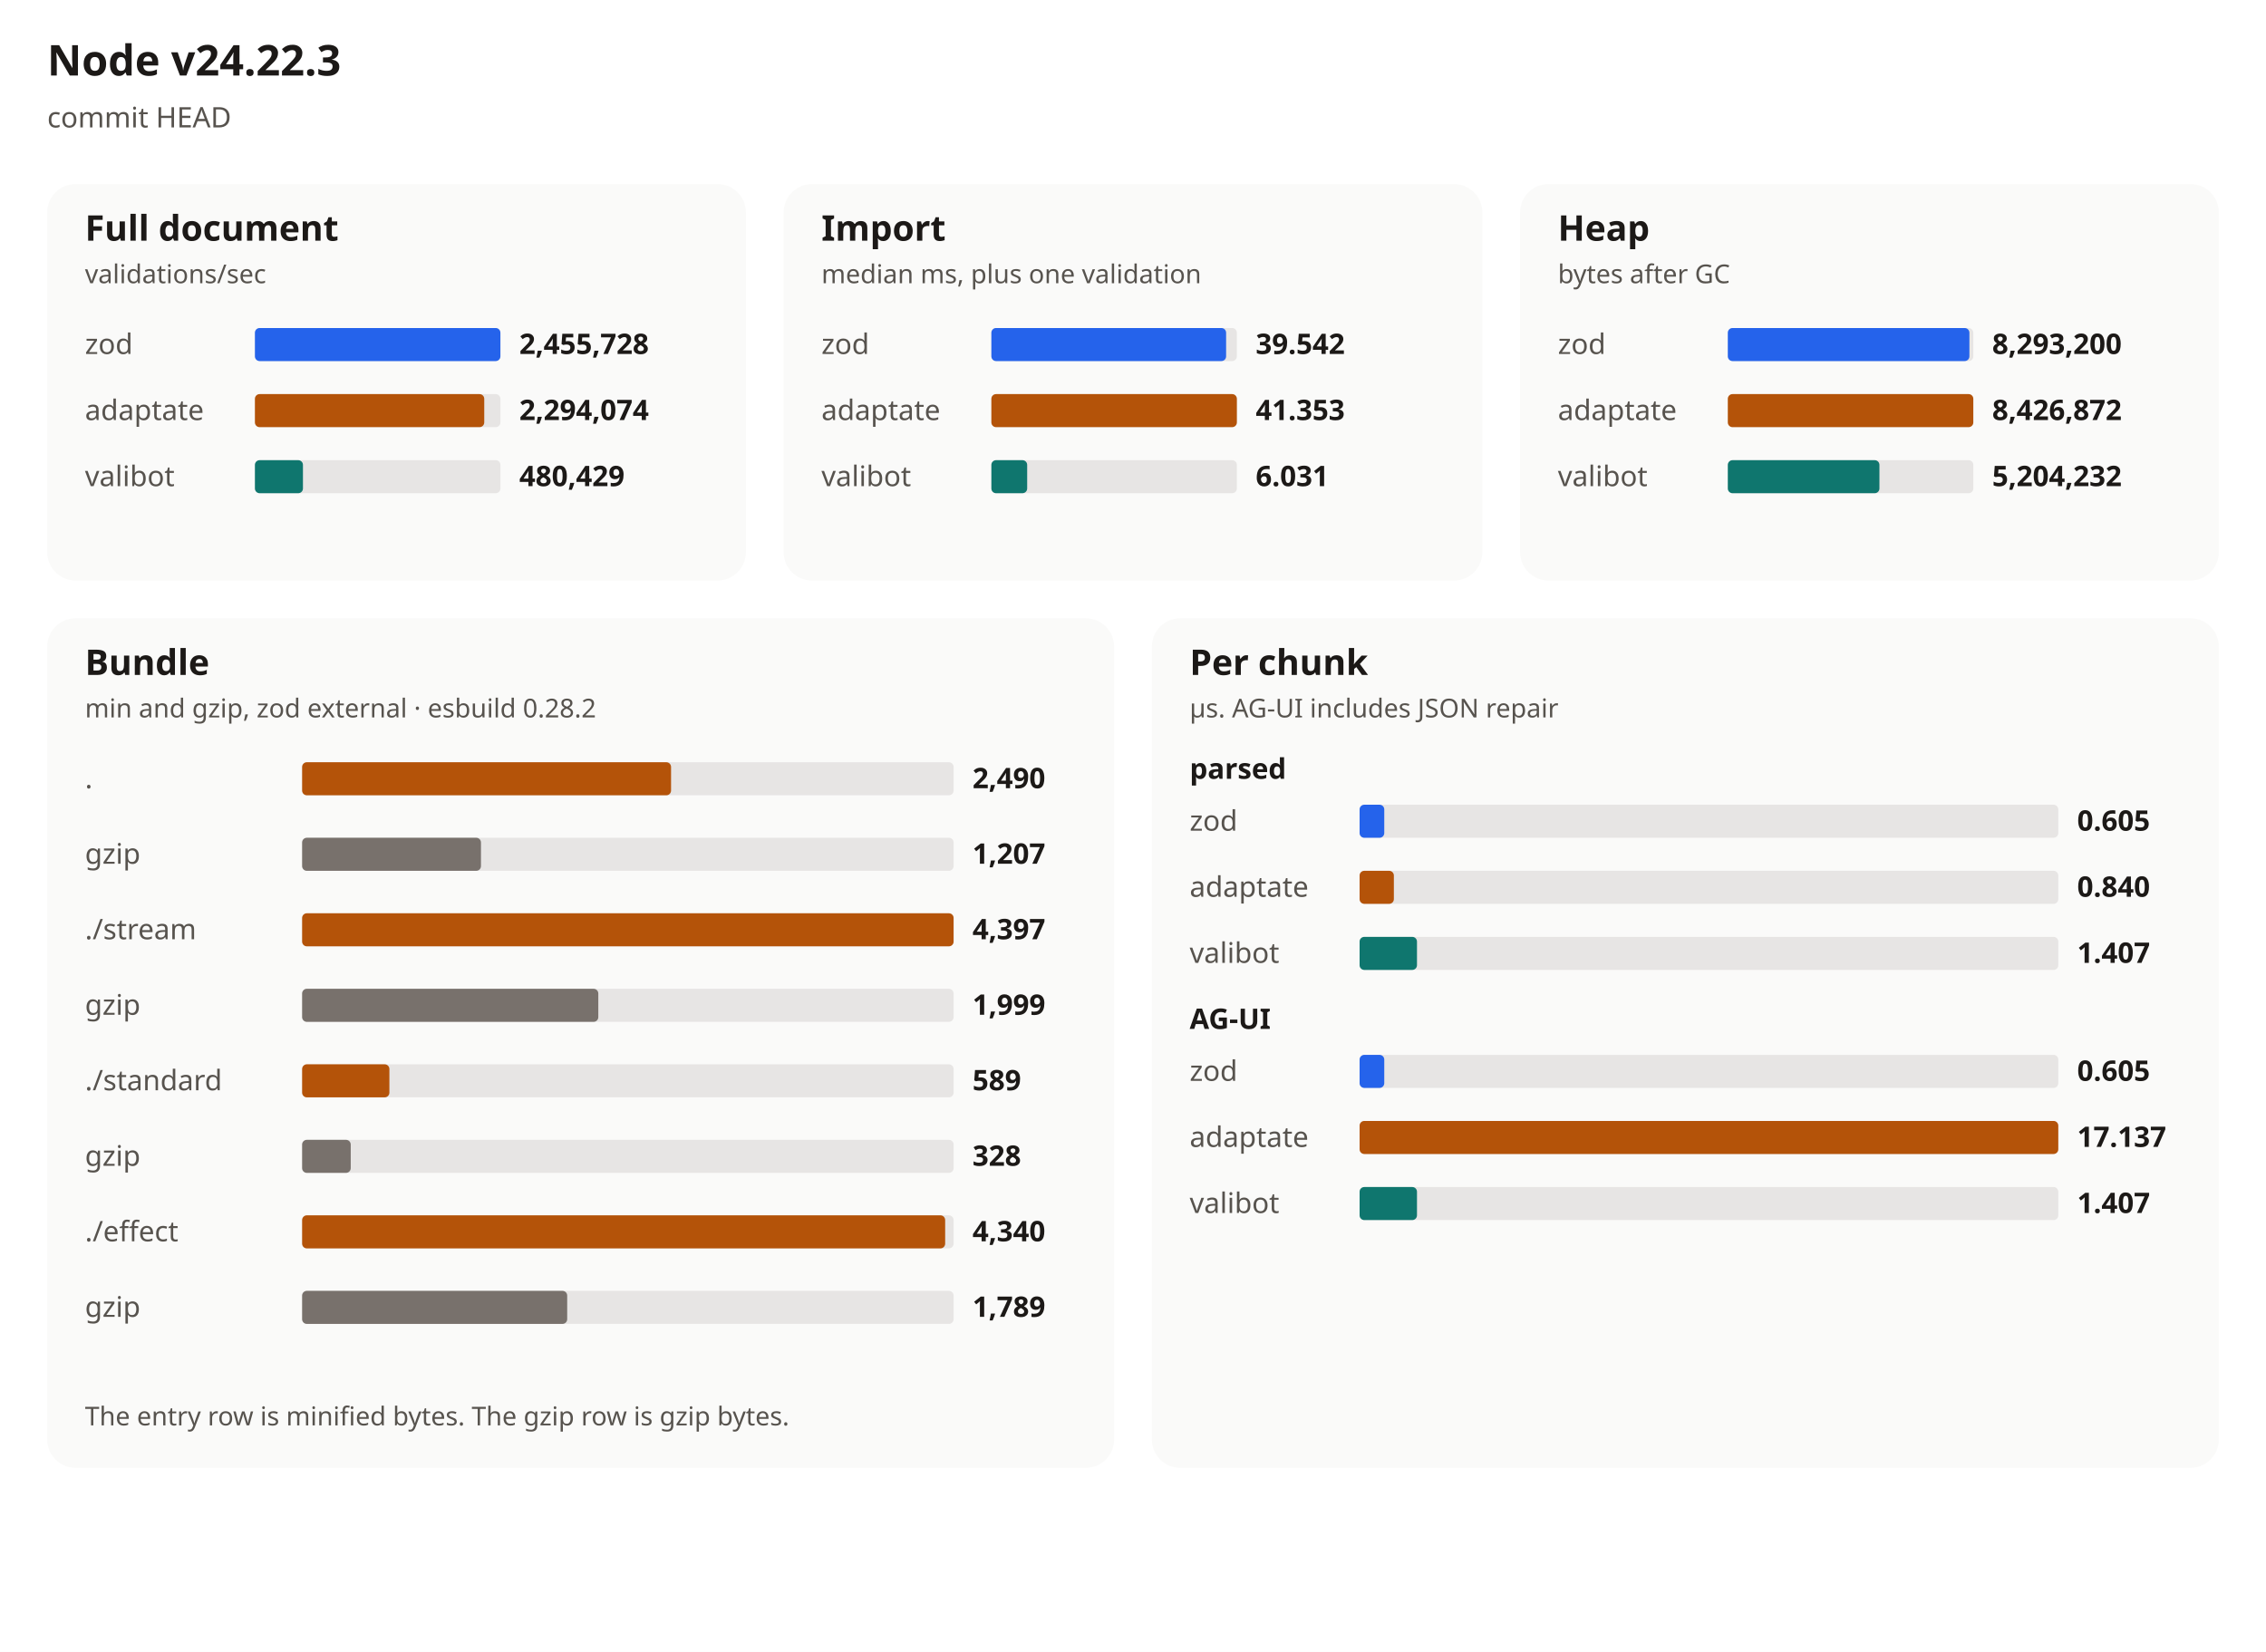
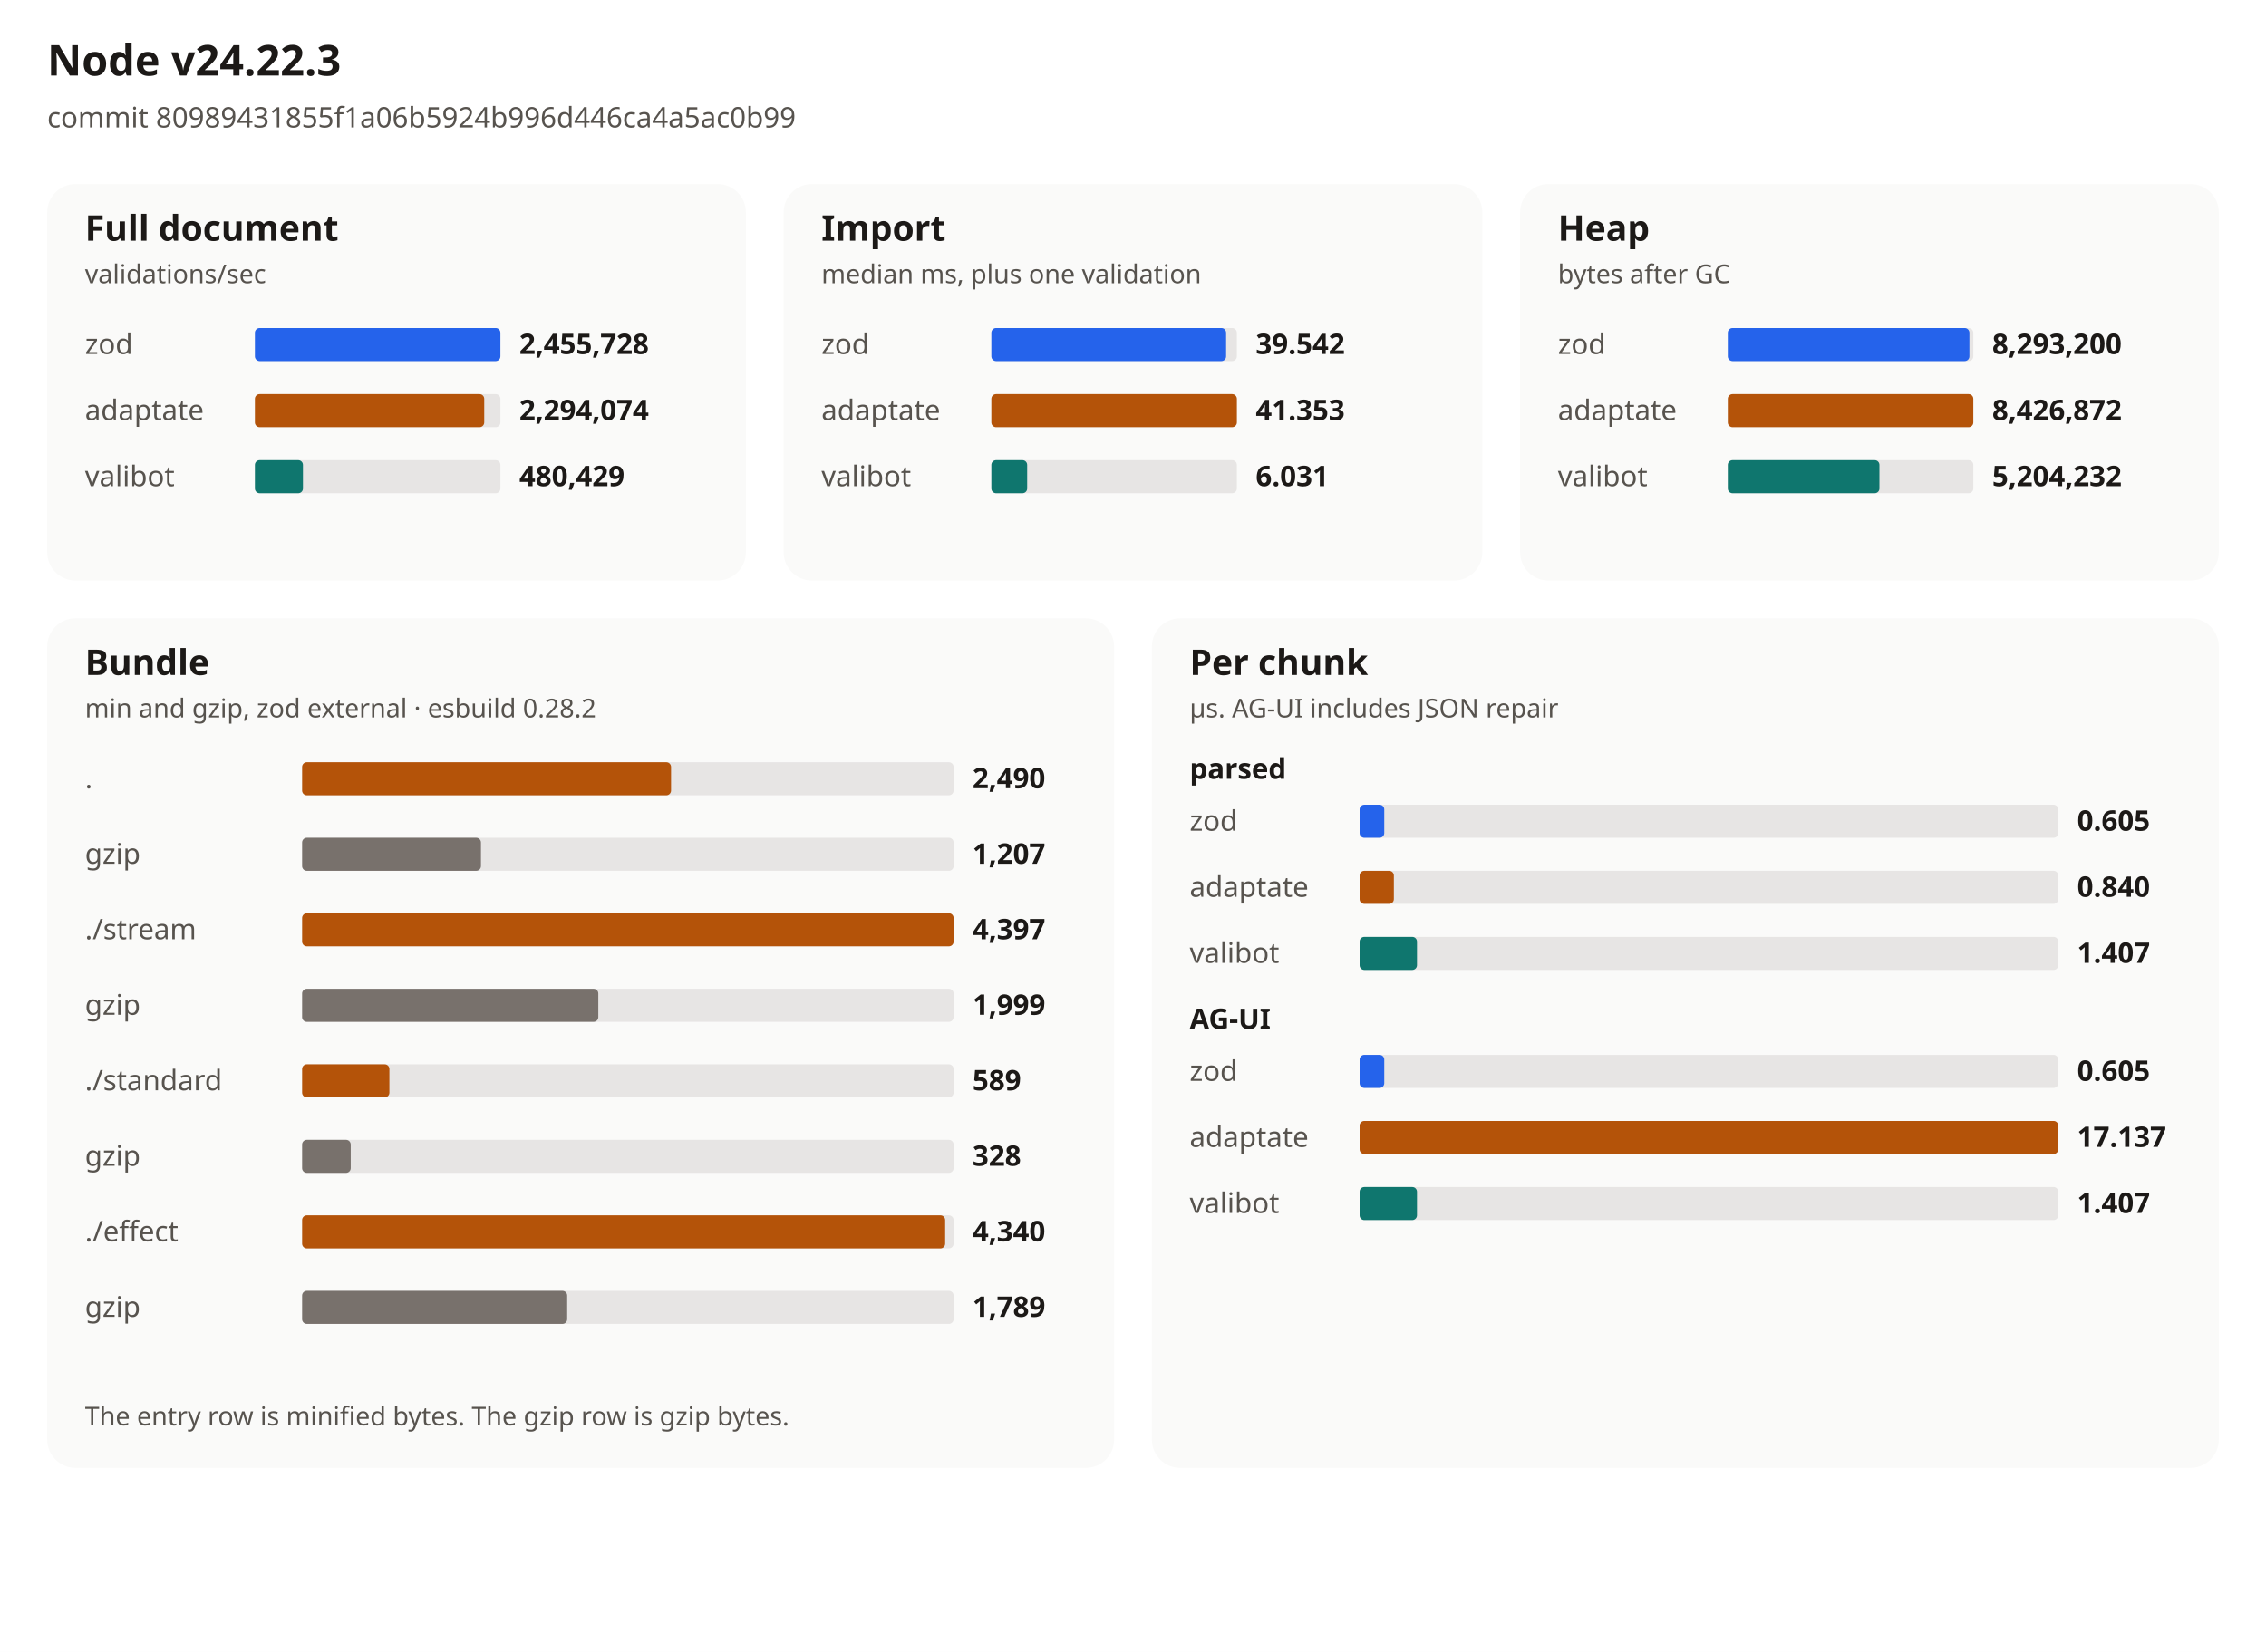
<svg xmlns="http://www.w3.org/2000/svg" width="960" height="700" viewBox="0 0 960 700" role="img">
  <rect width="960" height="700" fill="#ffffff" />
  <text x="20" y="32" fill="#1c1917" font-family="ui-sans-serif, system-ui, sans-serif" font-size="18" font-weight="700">Node v24.22.3</text>
-   <text x="20" y="54" fill="#57534e" font-family="ui-sans-serif, system-ui, sans-serif" font-size="12" font-weight="400">commit HEAD</text>
+   <text x="20" y="54" fill="#57534e" font-family="ui-sans-serif, system-ui, sans-serif" font-size="12" font-weight="400">commit 80989431855f1a06b5924b996d446ca4a5ac0b99</text>
  <rect x="20" y="78" width="296" height="168" rx="12" fill="#fafaf9" />
  <text x="36" y="102" fill="#1c1917" font-family="ui-sans-serif, system-ui, sans-serif" font-size="15" font-weight="700">Full document</text>
  <text x="36" y="120" fill="#57534e" font-family="ui-sans-serif, system-ui, sans-serif" font-size="11" font-weight="400">validations/sec</text>
  <text x="36" y="150" fill="#57534e" font-family="ui-sans-serif, system-ui, sans-serif" font-size="12" font-weight="400">zod</text>
  <rect x="108" y="139" width="104" height="14" rx="2" fill="#e7e5e4" />
  <rect x="108" y="139" width="104" height="14" rx="2" fill="#2563eb" />
  <text x="220" y="150" fill="#1c1917" font-family="ui-sans-serif, system-ui, sans-serif" font-size="12" font-weight="600">2,455,728</text>
  <text x="36" y="178" fill="#57534e" font-family="ui-sans-serif, system-ui, sans-serif" font-size="12" font-weight="400">adaptate</text>
  <rect x="108" y="167" width="104" height="14" rx="2" fill="#e7e5e4" />
  <rect x="108" y="167" width="97.154" height="14" rx="2" fill="#b45309" />
  <text x="220" y="178" fill="#1c1917" font-family="ui-sans-serif, system-ui, sans-serif" font-size="12" font-weight="600">2,294,074</text>
  <text x="36" y="206" fill="#57534e" font-family="ui-sans-serif, system-ui, sans-serif" font-size="12" font-weight="400">valibot</text>
  <rect x="108" y="195" width="104" height="14" rx="2" fill="#e7e5e4" />
  <rect x="108" y="195" width="20.346" height="14" rx="2" fill="#0f766e" />
  <text x="220" y="206" fill="#1c1917" font-family="ui-sans-serif, system-ui, sans-serif" font-size="12" font-weight="600">480,429</text>
  <rect x="332" y="78" width="296" height="168" rx="12" fill="#fafaf9" />
  <text x="348" y="102" fill="#1c1917" font-family="ui-sans-serif, system-ui, sans-serif" font-size="15" font-weight="700">Import</text>
  <text x="348" y="120" fill="#57534e" font-family="ui-sans-serif, system-ui, sans-serif" font-size="11" font-weight="400">median ms, plus one validation</text>
  <text x="348" y="150" fill="#57534e" font-family="ui-sans-serif, system-ui, sans-serif" font-size="12" font-weight="400">zod</text>
  <rect x="420" y="139" width="104" height="14" rx="2" fill="#e7e5e4" />
  <rect x="420" y="139" width="99.446" height="14" rx="2" fill="#2563eb" />
  <text x="532" y="150" fill="#1c1917" font-family="ui-sans-serif, system-ui, sans-serif" font-size="12" font-weight="600">39.542</text>
  <text x="348" y="178" fill="#57534e" font-family="ui-sans-serif, system-ui, sans-serif" font-size="12" font-weight="400">adaptate</text>
  <rect x="420" y="167" width="104" height="14" rx="2" fill="#e7e5e4" />
  <rect x="420" y="167" width="104" height="14" rx="2" fill="#b45309" />
  <text x="532" y="178" fill="#1c1917" font-family="ui-sans-serif, system-ui, sans-serif" font-size="12" font-weight="600">41.353</text>
  <text x="348" y="206" fill="#57534e" font-family="ui-sans-serif, system-ui, sans-serif" font-size="12" font-weight="400">valibot</text>
  <rect x="420" y="195" width="104" height="14" rx="2" fill="#e7e5e4" />
  <rect x="420" y="195" width="15.166" height="14" rx="2" fill="#0f766e" />
  <text x="532" y="206" fill="#1c1917" font-family="ui-sans-serif, system-ui, sans-serif" font-size="12" font-weight="600">6.031</text>
  <rect x="644" y="78" width="296" height="168" rx="12" fill="#fafaf9" />
  <text x="660" y="102" fill="#1c1917" font-family="ui-sans-serif, system-ui, sans-serif" font-size="15" font-weight="700">Heap</text>
  <text x="660" y="120" fill="#57534e" font-family="ui-sans-serif, system-ui, sans-serif" font-size="11" font-weight="400">bytes after GC</text>
  <text x="660" y="150" fill="#57534e" font-family="ui-sans-serif, system-ui, sans-serif" font-size="12" font-weight="400">zod</text>
  <rect x="732" y="139" width="104" height="14" rx="2" fill="#e7e5e4" />
  <rect x="732" y="139" width="102.35" height="14" rx="2" fill="#2563eb" />
  <text x="844" y="150" fill="#1c1917" font-family="ui-sans-serif, system-ui, sans-serif" font-size="12" font-weight="600">8,293,200</text>
  <text x="660" y="178" fill="#57534e" font-family="ui-sans-serif, system-ui, sans-serif" font-size="12" font-weight="400">adaptate</text>
  <rect x="732" y="167" width="104" height="14" rx="2" fill="#e7e5e4" />
  <rect x="732" y="167" width="104" height="14" rx="2" fill="#b45309" />
  <text x="844" y="178" fill="#1c1917" font-family="ui-sans-serif, system-ui, sans-serif" font-size="12" font-weight="600">8,426,872</text>
  <text x="660" y="206" fill="#57534e" font-family="ui-sans-serif, system-ui, sans-serif" font-size="12" font-weight="400">valibot</text>
  <rect x="732" y="195" width="104" height="14" rx="2" fill="#e7e5e4" />
  <rect x="732" y="195" width="64.228" height="14" rx="2" fill="#0f766e" />
  <text x="844" y="206" fill="#1c1917" font-family="ui-sans-serif, system-ui, sans-serif" font-size="12" font-weight="600">5,204,232</text>
  <rect x="20" y="262" width="452" height="360" rx="12" fill="#fafaf9" />
  <text x="36" y="286" fill="#1c1917" font-family="ui-sans-serif, system-ui, sans-serif" font-size="15" font-weight="700">Bundle</text>
  <text x="36" y="304" fill="#57534e" font-family="ui-sans-serif, system-ui, sans-serif" font-size="11" font-weight="400">min and gzip, zod external · esbuild 0.28.2</text>
  <text x="36" y="334" fill="#57534e" font-family="ui-sans-serif, system-ui, sans-serif" font-size="12" font-weight="400">.</text>
  <rect x="128" y="323" width="276" height="14" rx="2" fill="#e7e5e4" />
  <rect x="128" y="323" width="156.297" height="14" rx="2" fill="#b45309" />
  <text x="412" y="334" fill="#1c1917" font-family="ui-sans-serif, system-ui, sans-serif" font-size="12" font-weight="600">2,490</text>
  <text x="36" y="366" fill="#57534e" font-family="ui-sans-serif, system-ui, sans-serif" font-size="12" font-weight="400">gzip</text>
  <rect x="128" y="355" width="276" height="14" rx="2" fill="#e7e5e4" />
  <rect x="128" y="355" width="75.763" height="14" rx="2" fill="#78716c" />
  <text x="412" y="366" fill="#1c1917" font-family="ui-sans-serif, system-ui, sans-serif" font-size="12" font-weight="600">1,207</text>
  <text x="36" y="398" fill="#57534e" font-family="ui-sans-serif, system-ui, sans-serif" font-size="12" font-weight="400">./stream</text>
  <rect x="128" y="387" width="276" height="14" rx="2" fill="#e7e5e4" />
  <rect x="128" y="387" width="276" height="14" rx="2" fill="#b45309" />
  <text x="412" y="398" fill="#1c1917" font-family="ui-sans-serif, system-ui, sans-serif" font-size="12" font-weight="600">4,397</text>
  <text x="36" y="430" fill="#57534e" font-family="ui-sans-serif, system-ui, sans-serif" font-size="12" font-weight="400">gzip</text>
  <rect x="128" y="419" width="276" height="14" rx="2" fill="#e7e5e4" />
  <rect x="128" y="419" width="125.477" height="14" rx="2" fill="#78716c" />
  <text x="412" y="430" fill="#1c1917" font-family="ui-sans-serif, system-ui, sans-serif" font-size="12" font-weight="600">1,999</text>
  <text x="36" y="462" fill="#57534e" font-family="ui-sans-serif, system-ui, sans-serif" font-size="12" font-weight="400">./standard</text>
  <rect x="128" y="451" width="276" height="14" rx="2" fill="#e7e5e4" />
  <rect x="128" y="451" width="36.972" height="14" rx="2" fill="#b45309" />
  <text x="412" y="462" fill="#1c1917" font-family="ui-sans-serif, system-ui, sans-serif" font-size="12" font-weight="600">589</text>
  <text x="36" y="494" fill="#57534e" font-family="ui-sans-serif, system-ui, sans-serif" font-size="12" font-weight="400">gzip</text>
  <rect x="128" y="483" width="276" height="14" rx="2" fill="#e7e5e4" />
  <rect x="128" y="483" width="20.589" height="14" rx="2" fill="#78716c" />
  <text x="412" y="494" fill="#1c1917" font-family="ui-sans-serif, system-ui, sans-serif" font-size="12" font-weight="600">328</text>
  <text x="36" y="526" fill="#57534e" font-family="ui-sans-serif, system-ui, sans-serif" font-size="12" font-weight="400">./effect</text>
  <rect x="128" y="515" width="276" height="14" rx="2" fill="#e7e5e4" />
  <rect x="128" y="515" width="272.422" height="14" rx="2" fill="#b45309" />
  <text x="412" y="526" fill="#1c1917" font-family="ui-sans-serif, system-ui, sans-serif" font-size="12" font-weight="600">4,340</text>
  <text x="36" y="558" fill="#57534e" font-family="ui-sans-serif, system-ui, sans-serif" font-size="12" font-weight="400">gzip</text>
  <rect x="128" y="547" width="276" height="14" rx="2" fill="#e7e5e4" />
  <rect x="128" y="547" width="112.296" height="14" rx="2" fill="#78716c" />
  <text x="412" y="558" fill="#1c1917" font-family="ui-sans-serif, system-ui, sans-serif" font-size="12" font-weight="600">1,789</text>
  <text x="36" y="604" fill="#57534e" font-family="ui-sans-serif, system-ui, sans-serif" font-size="11" font-weight="400">The entry row is minified bytes. The gzip row is gzip bytes.</text>
  <rect x="488" y="262" width="452" height="360" rx="12" fill="#fafaf9" />
  <text x="504" y="286" fill="#1c1917" font-family="ui-sans-serif, system-ui, sans-serif" font-size="15" font-weight="700">Per chunk</text>
  <text x="504" y="304" fill="#57534e" font-family="ui-sans-serif, system-ui, sans-serif" font-size="11" font-weight="400">µs. AG-UI includes JSON repair</text>
  <text x="504" y="330" fill="#1c1917" font-family="ui-sans-serif, system-ui, sans-serif" font-size="12" font-weight="700">parsed</text>
  <text x="504" y="352" fill="#57534e" font-family="ui-sans-serif, system-ui, sans-serif" font-size="12" font-weight="400">zod</text>
  <rect x="576" y="341" width="296" height="14" rx="2" fill="#e7e5e4" />
  <rect x="576" y="341" width="10.449" height="14" rx="2" fill="#2563eb" />
  <text x="880" y="352" fill="#1c1917" font-family="ui-sans-serif, system-ui, sans-serif" font-size="12" font-weight="600">0.605</text>
  <text x="504" y="380" fill="#57534e" font-family="ui-sans-serif, system-ui, sans-serif" font-size="12" font-weight="400">adaptate</text>
  <rect x="576" y="369" width="296" height="14" rx="2" fill="#e7e5e4" />
  <rect x="576" y="369" width="14.517" height="14" rx="2" fill="#b45309" />
  <text x="880" y="380" fill="#1c1917" font-family="ui-sans-serif, system-ui, sans-serif" font-size="12" font-weight="600">0.840</text>
  <text x="504" y="408" fill="#57534e" font-family="ui-sans-serif, system-ui, sans-serif" font-size="12" font-weight="400">valibot</text>
  <rect x="576" y="397" width="296" height="14" rx="2" fill="#e7e5e4" />
  <rect x="576" y="397" width="24.31" height="14" rx="2" fill="#0f766e" />
  <text x="880" y="408" fill="#1c1917" font-family="ui-sans-serif, system-ui, sans-serif" font-size="12" font-weight="600">1.407</text>
  <text x="504" y="436" fill="#1c1917" font-family="ui-sans-serif, system-ui, sans-serif" font-size="12" font-weight="700">AG-UI</text>
  <text x="504" y="458" fill="#57534e" font-family="ui-sans-serif, system-ui, sans-serif" font-size="12" font-weight="400">zod</text>
  <rect x="576" y="447" width="296" height="14" rx="2" fill="#e7e5e4" />
  <rect x="576" y="447" width="10.449" height="14" rx="2" fill="#2563eb" />
  <text x="880" y="458" fill="#1c1917" font-family="ui-sans-serif, system-ui, sans-serif" font-size="12" font-weight="600">0.605</text>
  <text x="504" y="486" fill="#57534e" font-family="ui-sans-serif, system-ui, sans-serif" font-size="12" font-weight="400">adaptate</text>
  <rect x="576" y="475" width="296" height="14" rx="2" fill="#e7e5e4" />
  <rect x="576" y="475" width="296" height="14" rx="2" fill="#b45309" />
  <text x="880" y="486" fill="#1c1917" font-family="ui-sans-serif, system-ui, sans-serif" font-size="12" font-weight="600">17.137</text>
  <text x="504" y="514" fill="#57534e" font-family="ui-sans-serif, system-ui, sans-serif" font-size="12" font-weight="400">valibot</text>
  <rect x="576" y="503" width="296" height="14" rx="2" fill="#e7e5e4" />
  <rect x="576" y="503" width="24.31" height="14" rx="2" fill="#0f766e" />
  <text x="880" y="514" fill="#1c1917" font-family="ui-sans-serif, system-ui, sans-serif" font-size="12" font-weight="600">1.407</text>
</svg>
